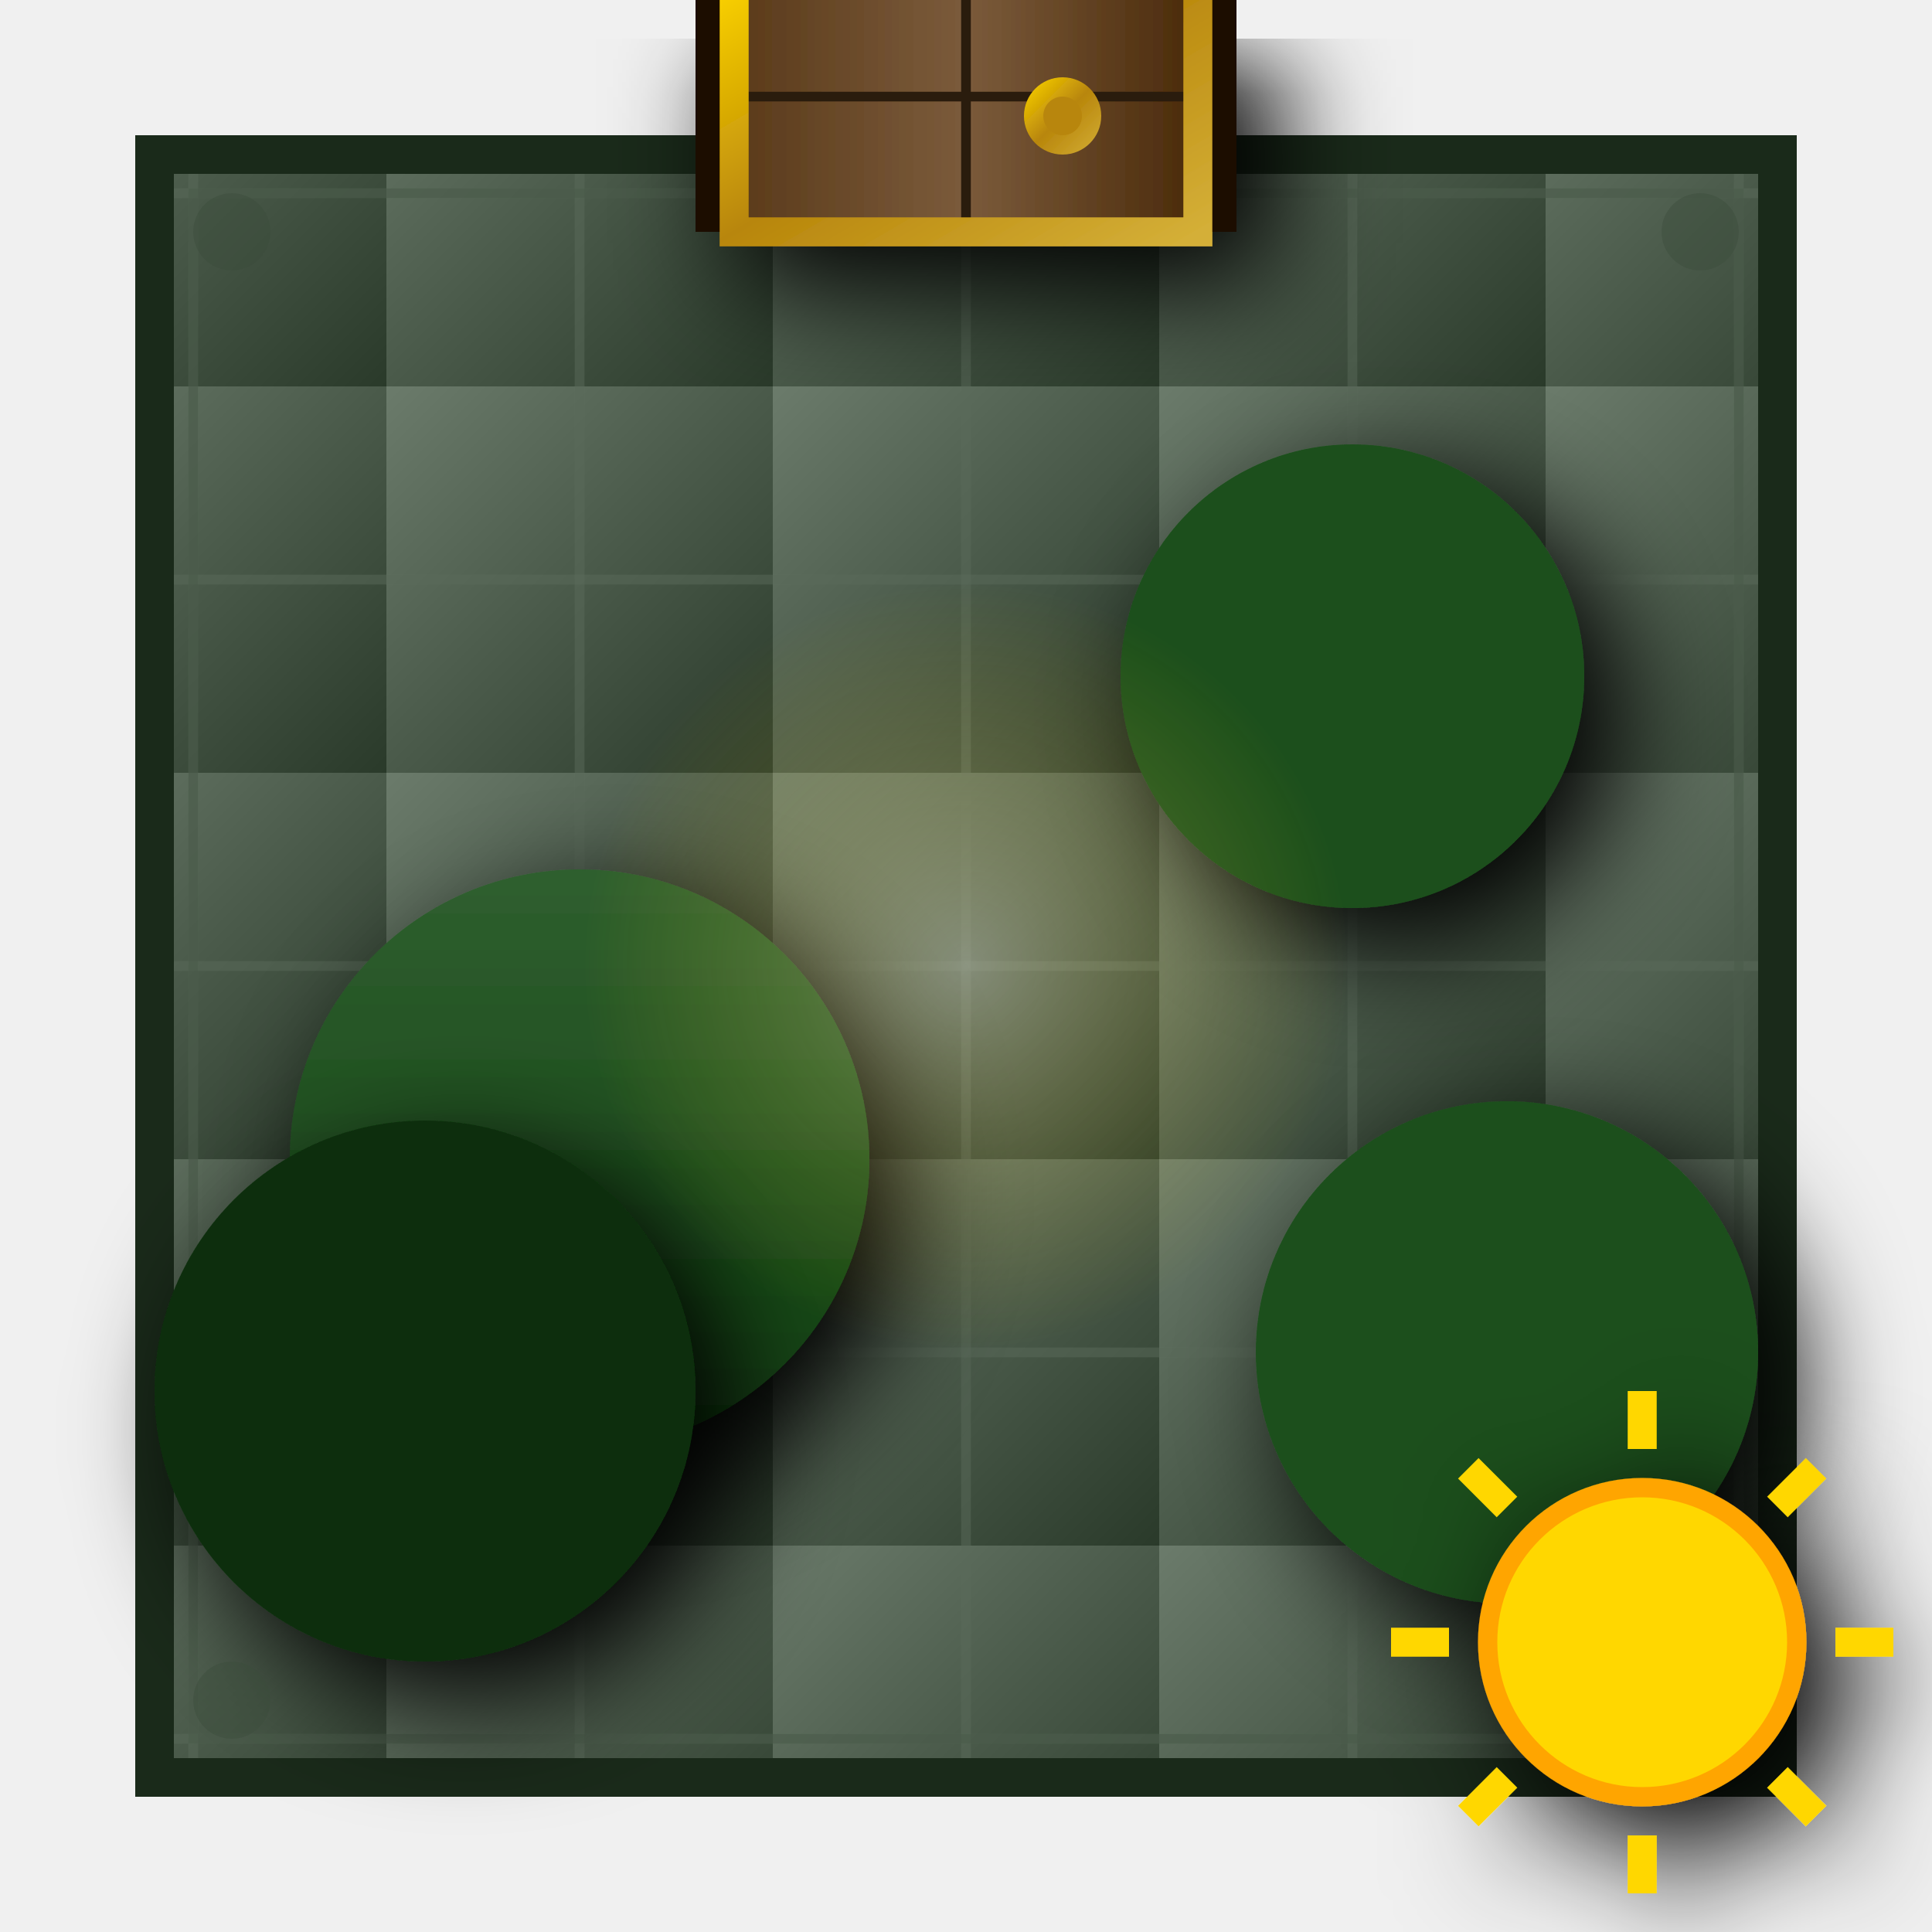
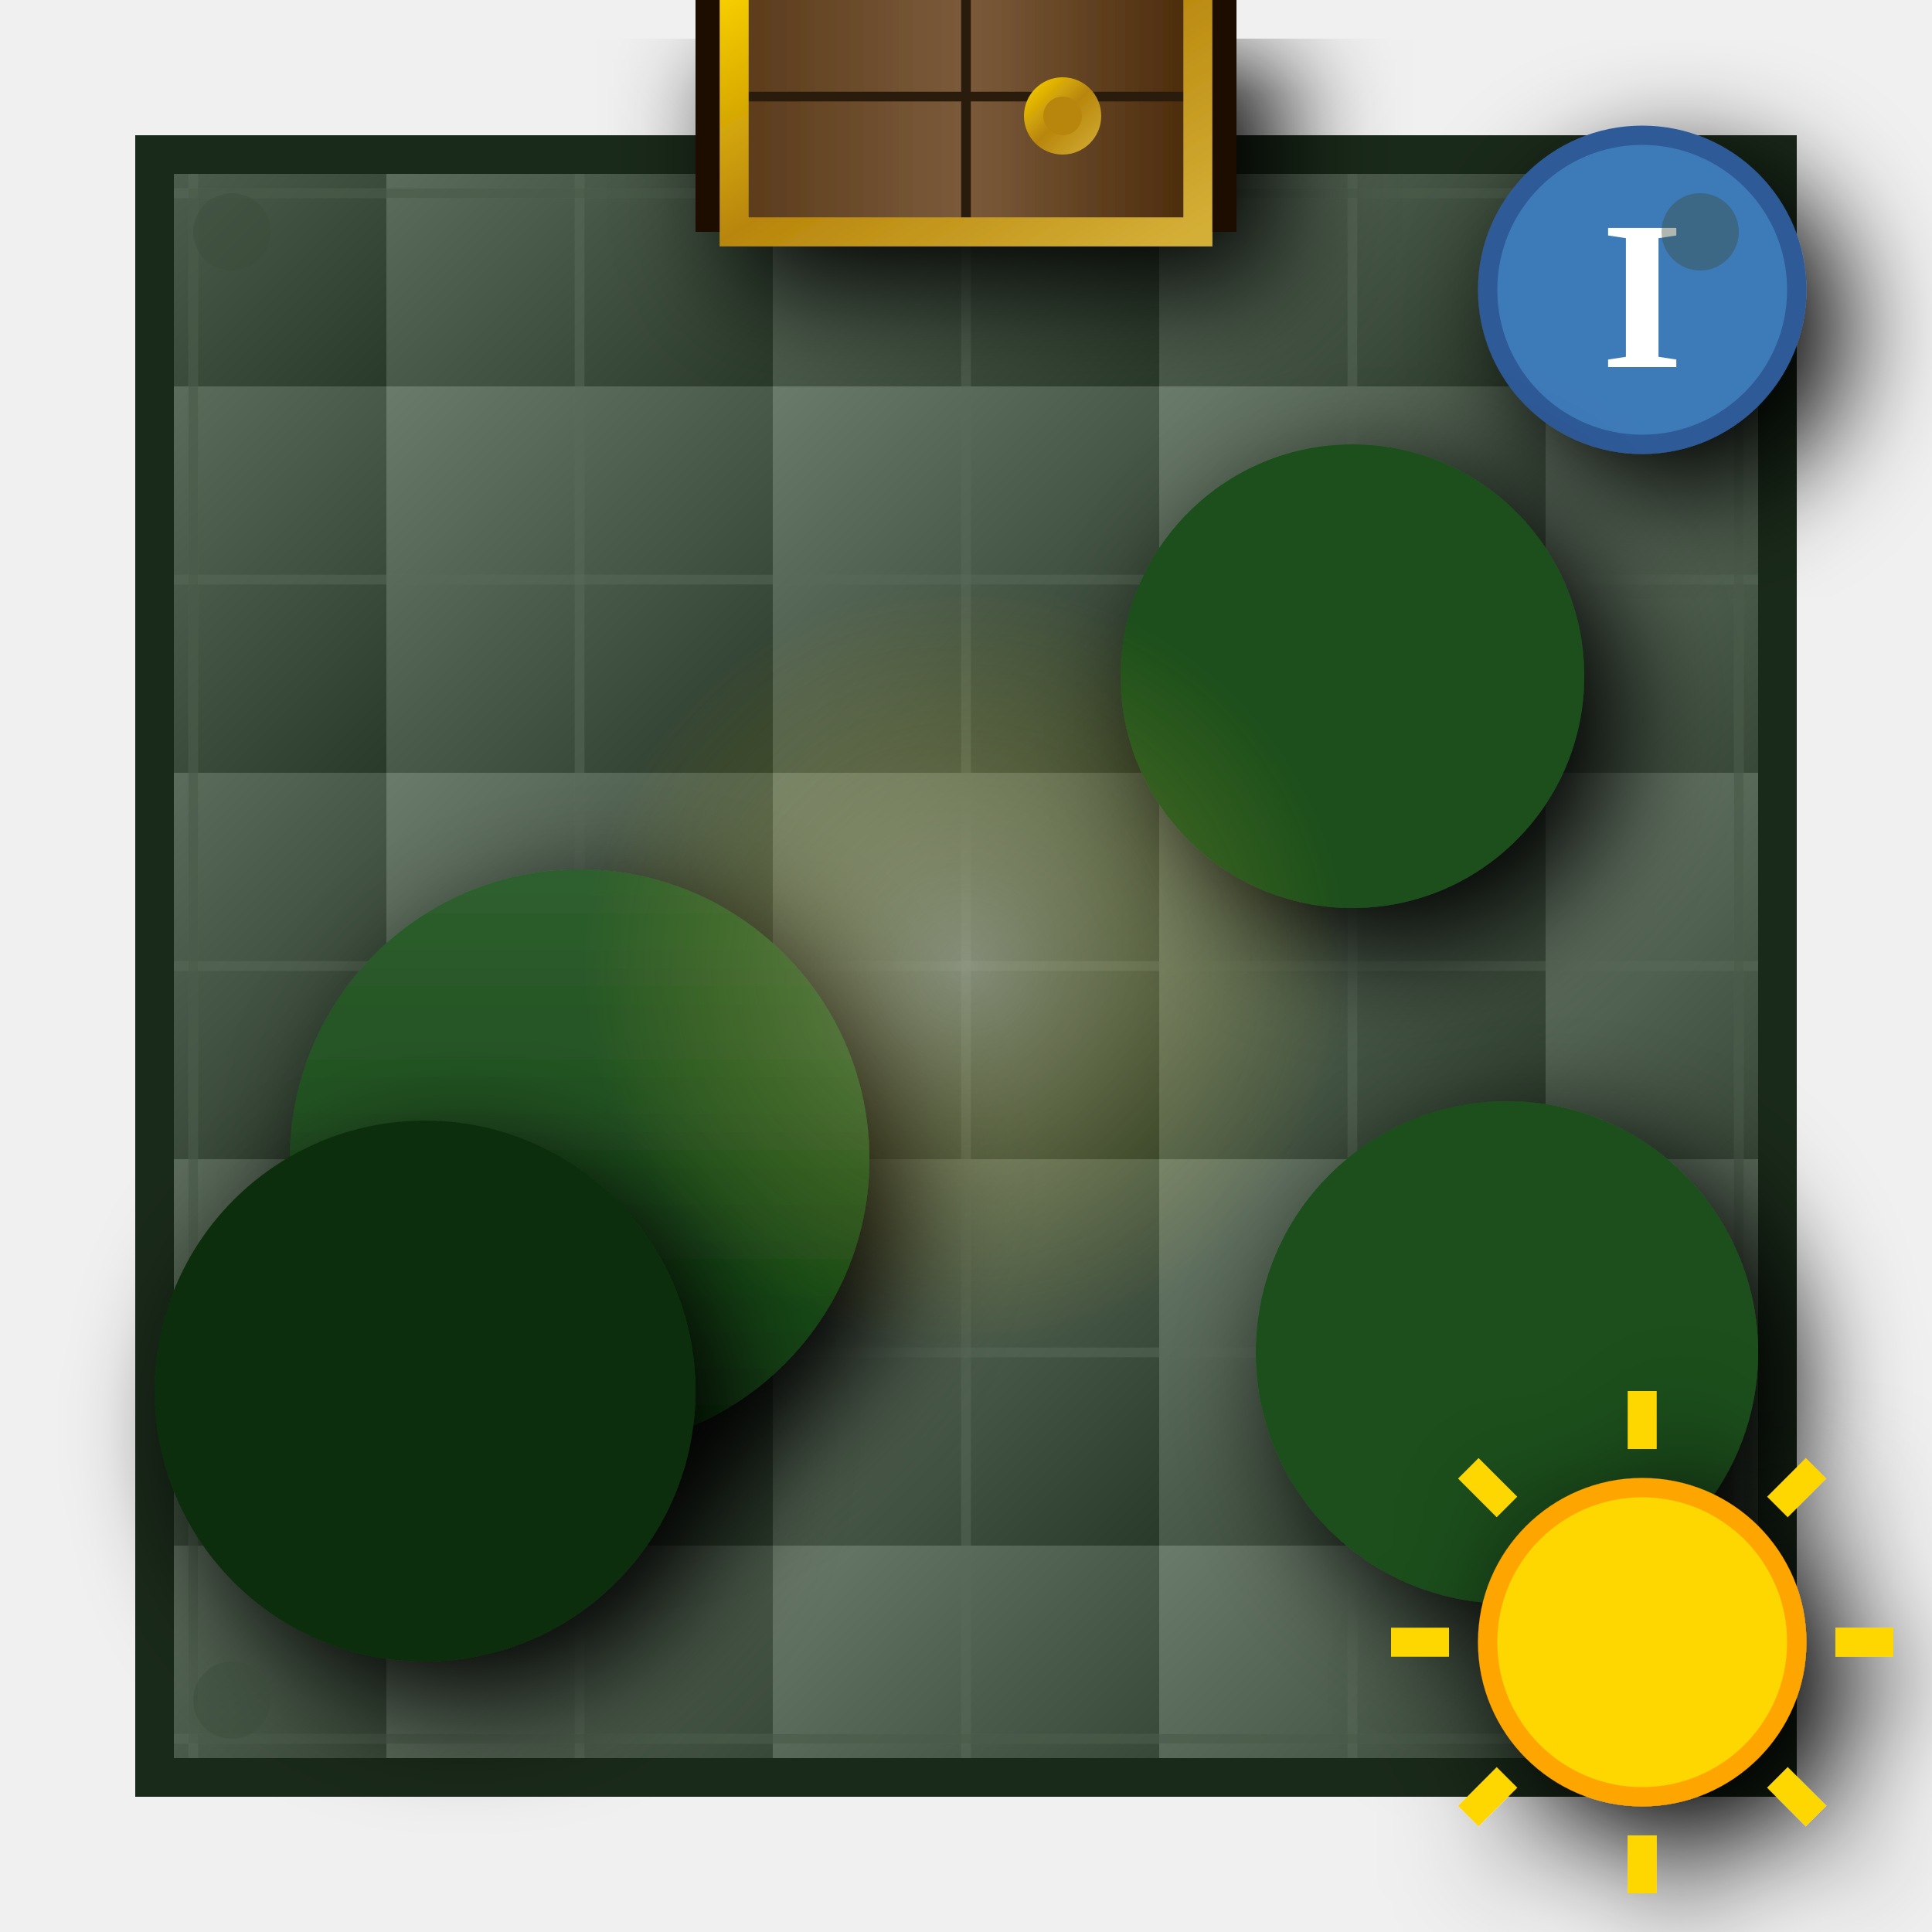
<svg xmlns="http://www.w3.org/2000/svg" viewBox="0 0 100 100" width="400" height="400">
  <defs>
    <linearGradient id="floorGrad" x1="0%" y1="0%" x2="100%" y2="100%">
      <stop offset="0%" style="stop-color:#6B7B6B" />
      <stop offset="50%" style="stop-color:#4A5A4A" />
      <stop offset="100%" style="stop-color:#2A3A2A" />
    </linearGradient>
    <pattern id="tilePattern" x="0" y="0" width="20" height="20" patternUnits="userSpaceOnUse">
      <rect width="20" height="20" fill="url(#floorGrad)" />
      <line x1="10" y1="0" x2="10" y2="20" stroke="#5A6A5A" stroke-width="0.5" opacity="0.5" />
      <line x1="0" y1="10" x2="20" y2="10" stroke="#5A6A5A" stroke-width="0.5" opacity="0.5" />
    </pattern>
    <linearGradient id="doorWood" x1="0%" y1="0%" x2="100%" y2="0%">
      <stop offset="0%" style="stop-color:#5A3A1A" />
      <stop offset="50%" style="stop-color:#7B5B3B" />
      <stop offset="100%" style="stop-color:#4A2A0A" />
    </linearGradient>
    <linearGradient id="goldTrim" x1="0%" y1="0%" x2="100%" y2="100%">
      <stop offset="0%" style="stop-color:#FFD700" />
      <stop offset="50%" style="stop-color:#B8860B" />
      <stop offset="100%" style="stop-color:#D4AF37" />
    </linearGradient>
    <linearGradient id="plantGrad" x1="0%" y1="0%" x2="0%" y2="100%">
      <stop offset="0%" style="stop-color:#2F5F2F" />
      <stop offset="100%" style="stop-color:#0F3F0F" />
    </linearGradient>
    <radialGradient id="sunGlow" cx="50%" cy="50%" r="50%">
      <stop offset="0%" style="stop-color:#FFF8DC;stop-opacity:0.8" />
      <stop offset="100%" style="stop-color:#FFD700;stop-opacity:0" />
    </radialGradient>
    <filter id="softShadow" x="-50%" y="-50%" width="200%" height="200%">
      <feGaussianBlur in="SourceAlpha" stdDeviation="3" result="blur" />
      <feOffset in="blur" dx="2" dy="2" result="offsetBlur" />
      <feComponentTransfer>
        <feFuncA type="linear" slope="0.4" />
      </feComponentTransfer>
      <feMerge>
        <feMergeNode in="offsetBlur" />
        <feMergeNode in="SourceGraphic" />
      </feMerge>
    </filter>
  </defs>
  <rect x="8" y="8" width="84" height="84" fill="url(#tilePattern)" stroke="#1A2A1A" stroke-width="2" />
  <rect x="10" y="10" width="80" height="80" fill="none" stroke="#3A4A3A" stroke-width="0.5" opacity="0.3" />
  <g filter="url(#softShadow)">
    <rect x="36" y="-4" width="28" height="16" fill="#1A0A00" />
    <rect x="38" y="-2" width="24" height="14" fill="url(#doorWood)" />
    <line x1="50" y1="-2" x2="50" y2="12" stroke="#2A1A0A" stroke-width="0.5" />
    <line x1="38" y1="5" x2="62" y2="5" stroke="#2A1A0A" stroke-width="0.5" />
    <rect x="38" y="-2" width="24" height="14" fill="none" stroke="url(#goldTrim)" stroke-width="1.5" />
    <circle cx="55" cy="6" r="2" fill="url(#goldTrim)" />
    <circle cx="55" cy="6" r="1" fill="#B8860B" />
  </g>
+   <g filter="url(#softShadow)">
+     <circle cx="85" cy="15" r="8" fill="#3D7AB8" stroke="#2D5A98" stroke-width="1" />
+     <text x="85" y="19" text-anchor="middle" font-size="11" fill="#FFF" font-weight="bold">I</text>
+   </g>
  <circle cx="30" cy="60" r="15" fill="url(#plantGrad)" filter="url(#softShadow)" />
  <circle cx="70" cy="35" r="12" fill="#1F4F1F" filter="url(#softShadow)" />
  <circle cx="22" cy="72" r="14" fill="#0F2F0F" filter="url(#softShadow)" />
  <circle cx="78" cy="70" r="13" fill="#1F4F1F" filter="url(#softShadow)" />
  <circle cx="50" cy="50" r="20" fill="url(#sunGlow)" opacity="0.4" />
  <circle cx="12" cy="12" r="2" fill="#3A4A3A" opacity="0.4" />
  <circle cx="88" cy="12" r="2" fill="#3A4A3A" opacity="0.4" />
  <circle cx="12" cy="88" r="2" fill="#3A4A3A" opacity="0.4" />
  <circle cx="88" cy="88" r="2" fill="#3A4A3A" opacity="0.4" />
  <g filter="url(#softShadow)">
    <circle cx="85" cy="85" r="8" fill="#FFD700" stroke="#FFA500" stroke-width="1" />
    <line x1="85" y1="75" x2="85" y2="72" stroke="#FFD700" stroke-width="1.5" />
    <line x1="85" y1="95" x2="85" y2="98" stroke="#FFD700" stroke-width="1.5" />
    <line x1="75" y1="85" x2="72" y2="85" stroke="#FFD700" stroke-width="1.5" />
    <line x1="95" y1="85" x2="98" y2="85" stroke="#FFD700" stroke-width="1.5" />
    <line x1="78" y1="78" x2="76" y2="76" stroke="#FFD700" stroke-width="1.5" />
    <line x1="92" y1="78" x2="94" y2="76" stroke="#FFD700" stroke-width="1.5" />
    <line x1="78" y1="92" x2="76" y2="94" stroke="#FFD700" stroke-width="1.5" />
    <line x1="92" y1="92" x2="94" y2="94" stroke="#FFD700" stroke-width="1.5" />
  </g>
</svg>
